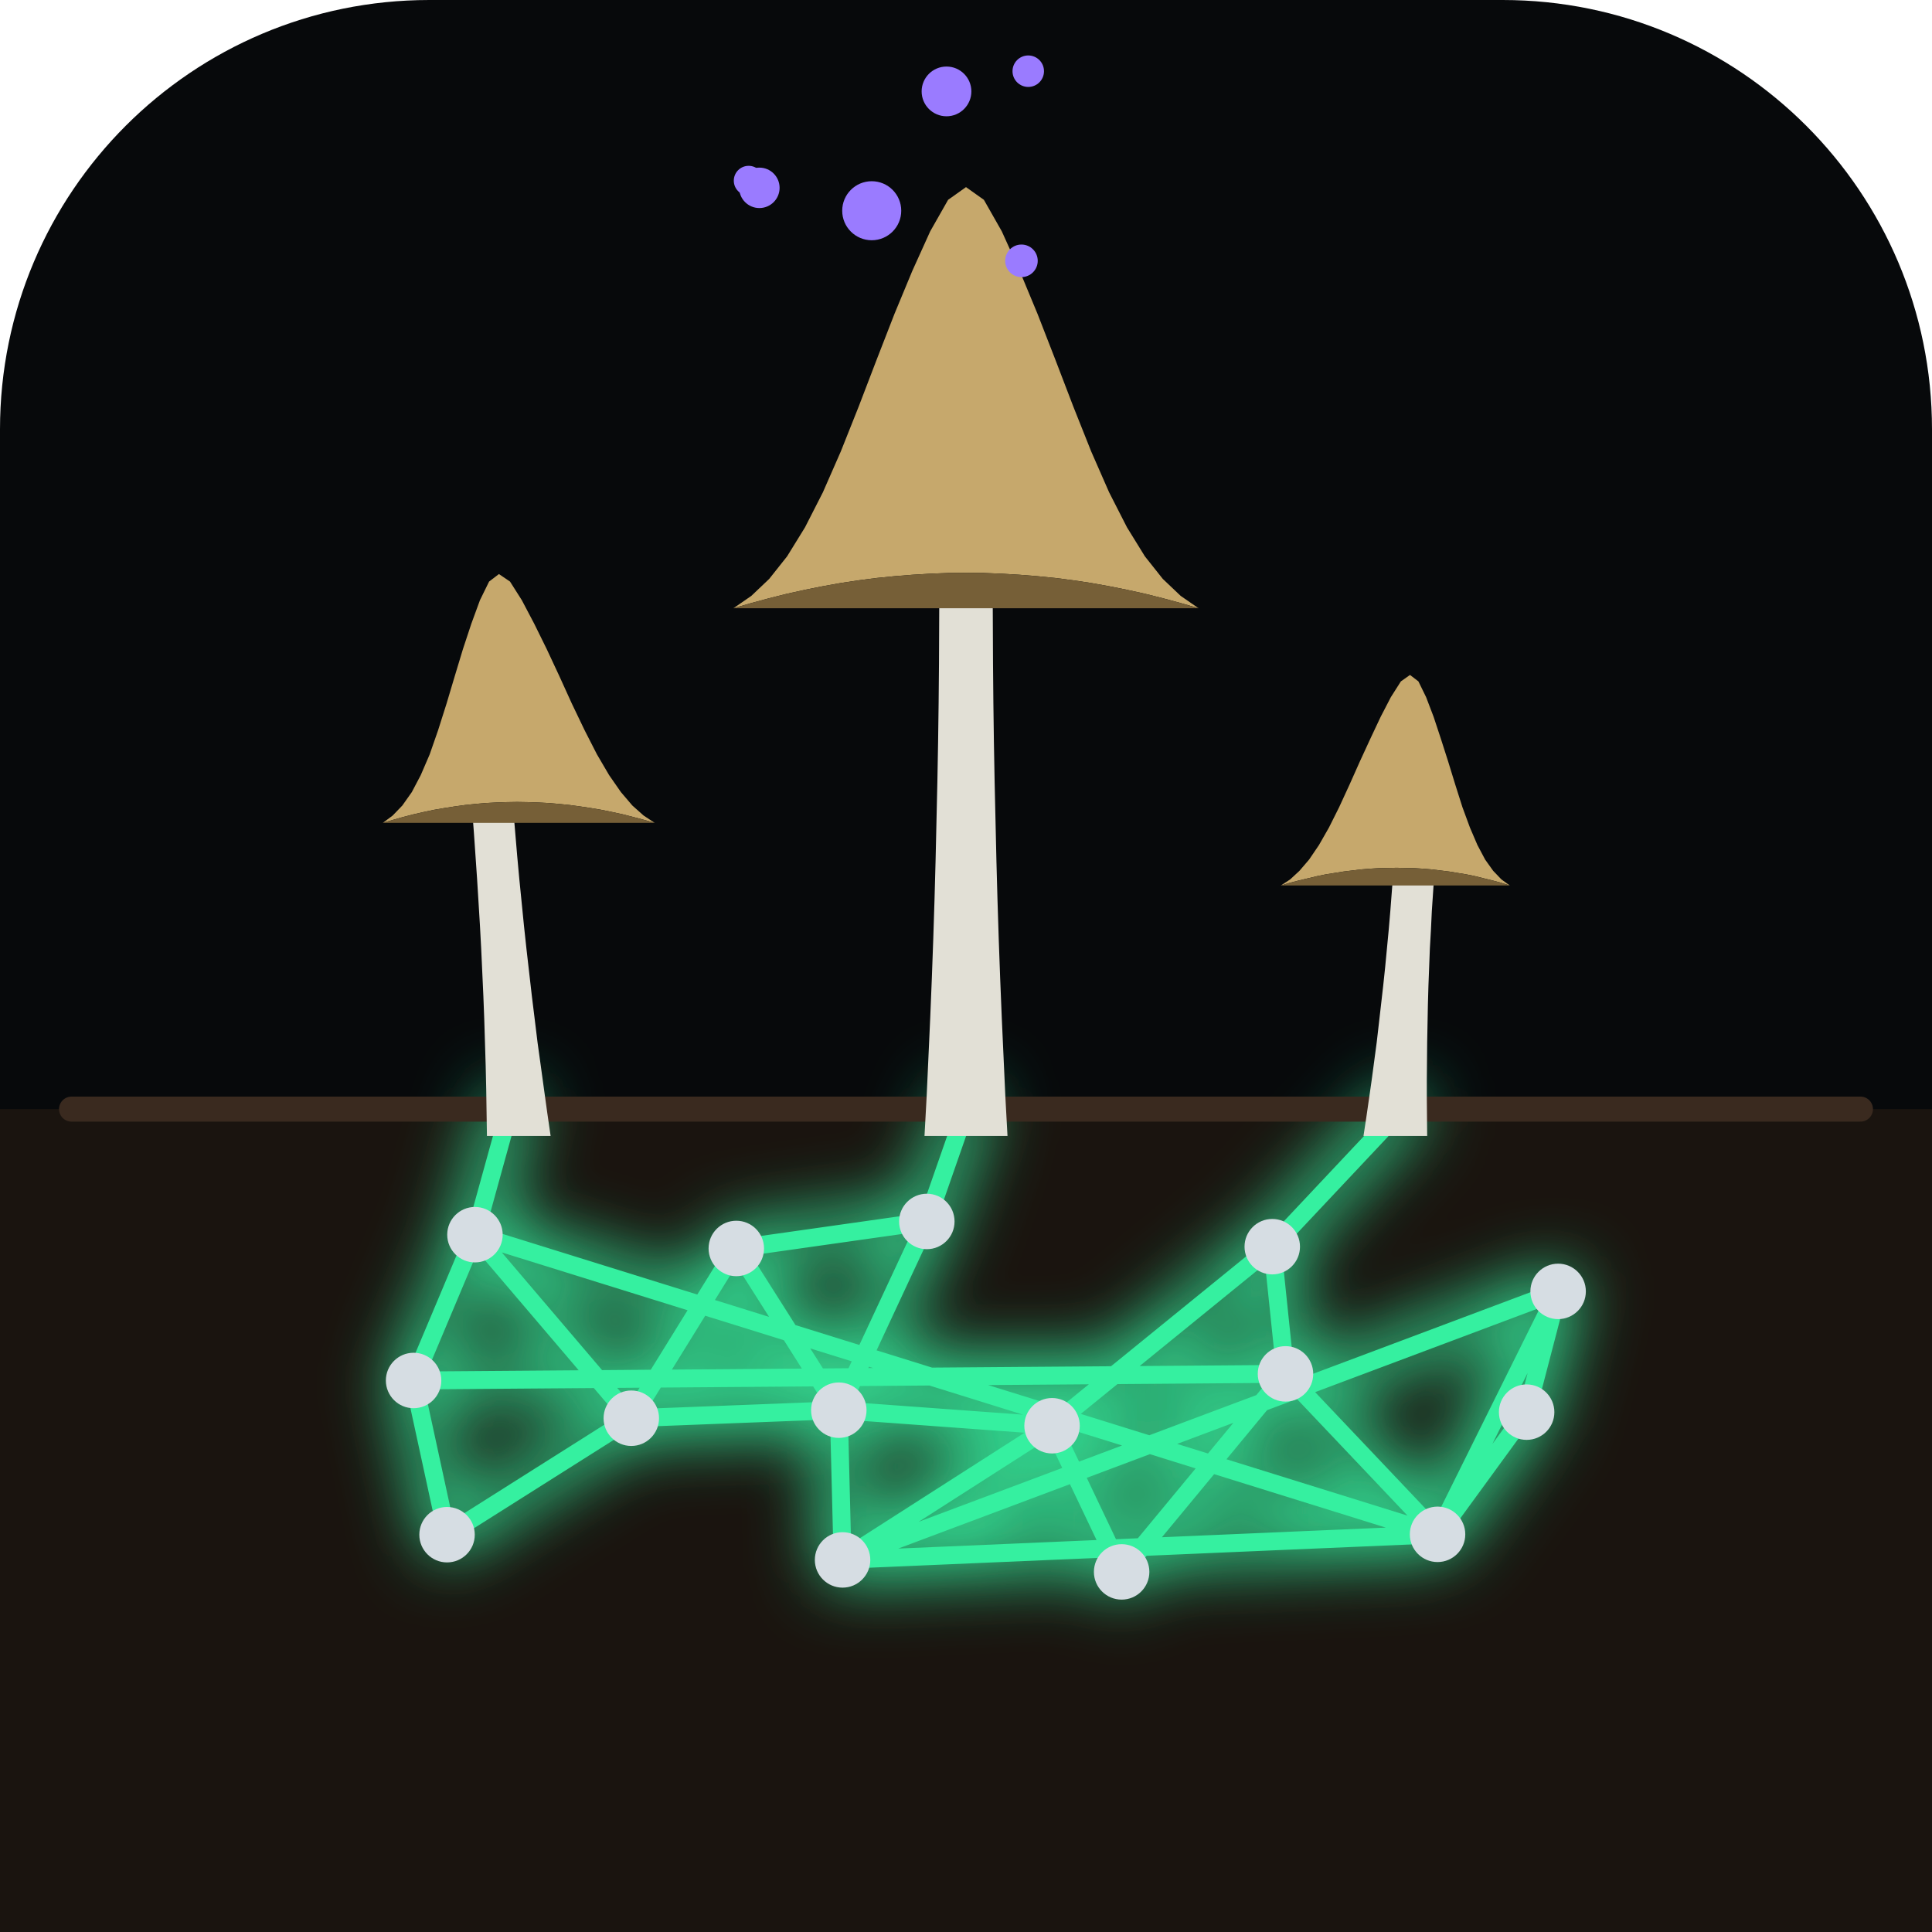
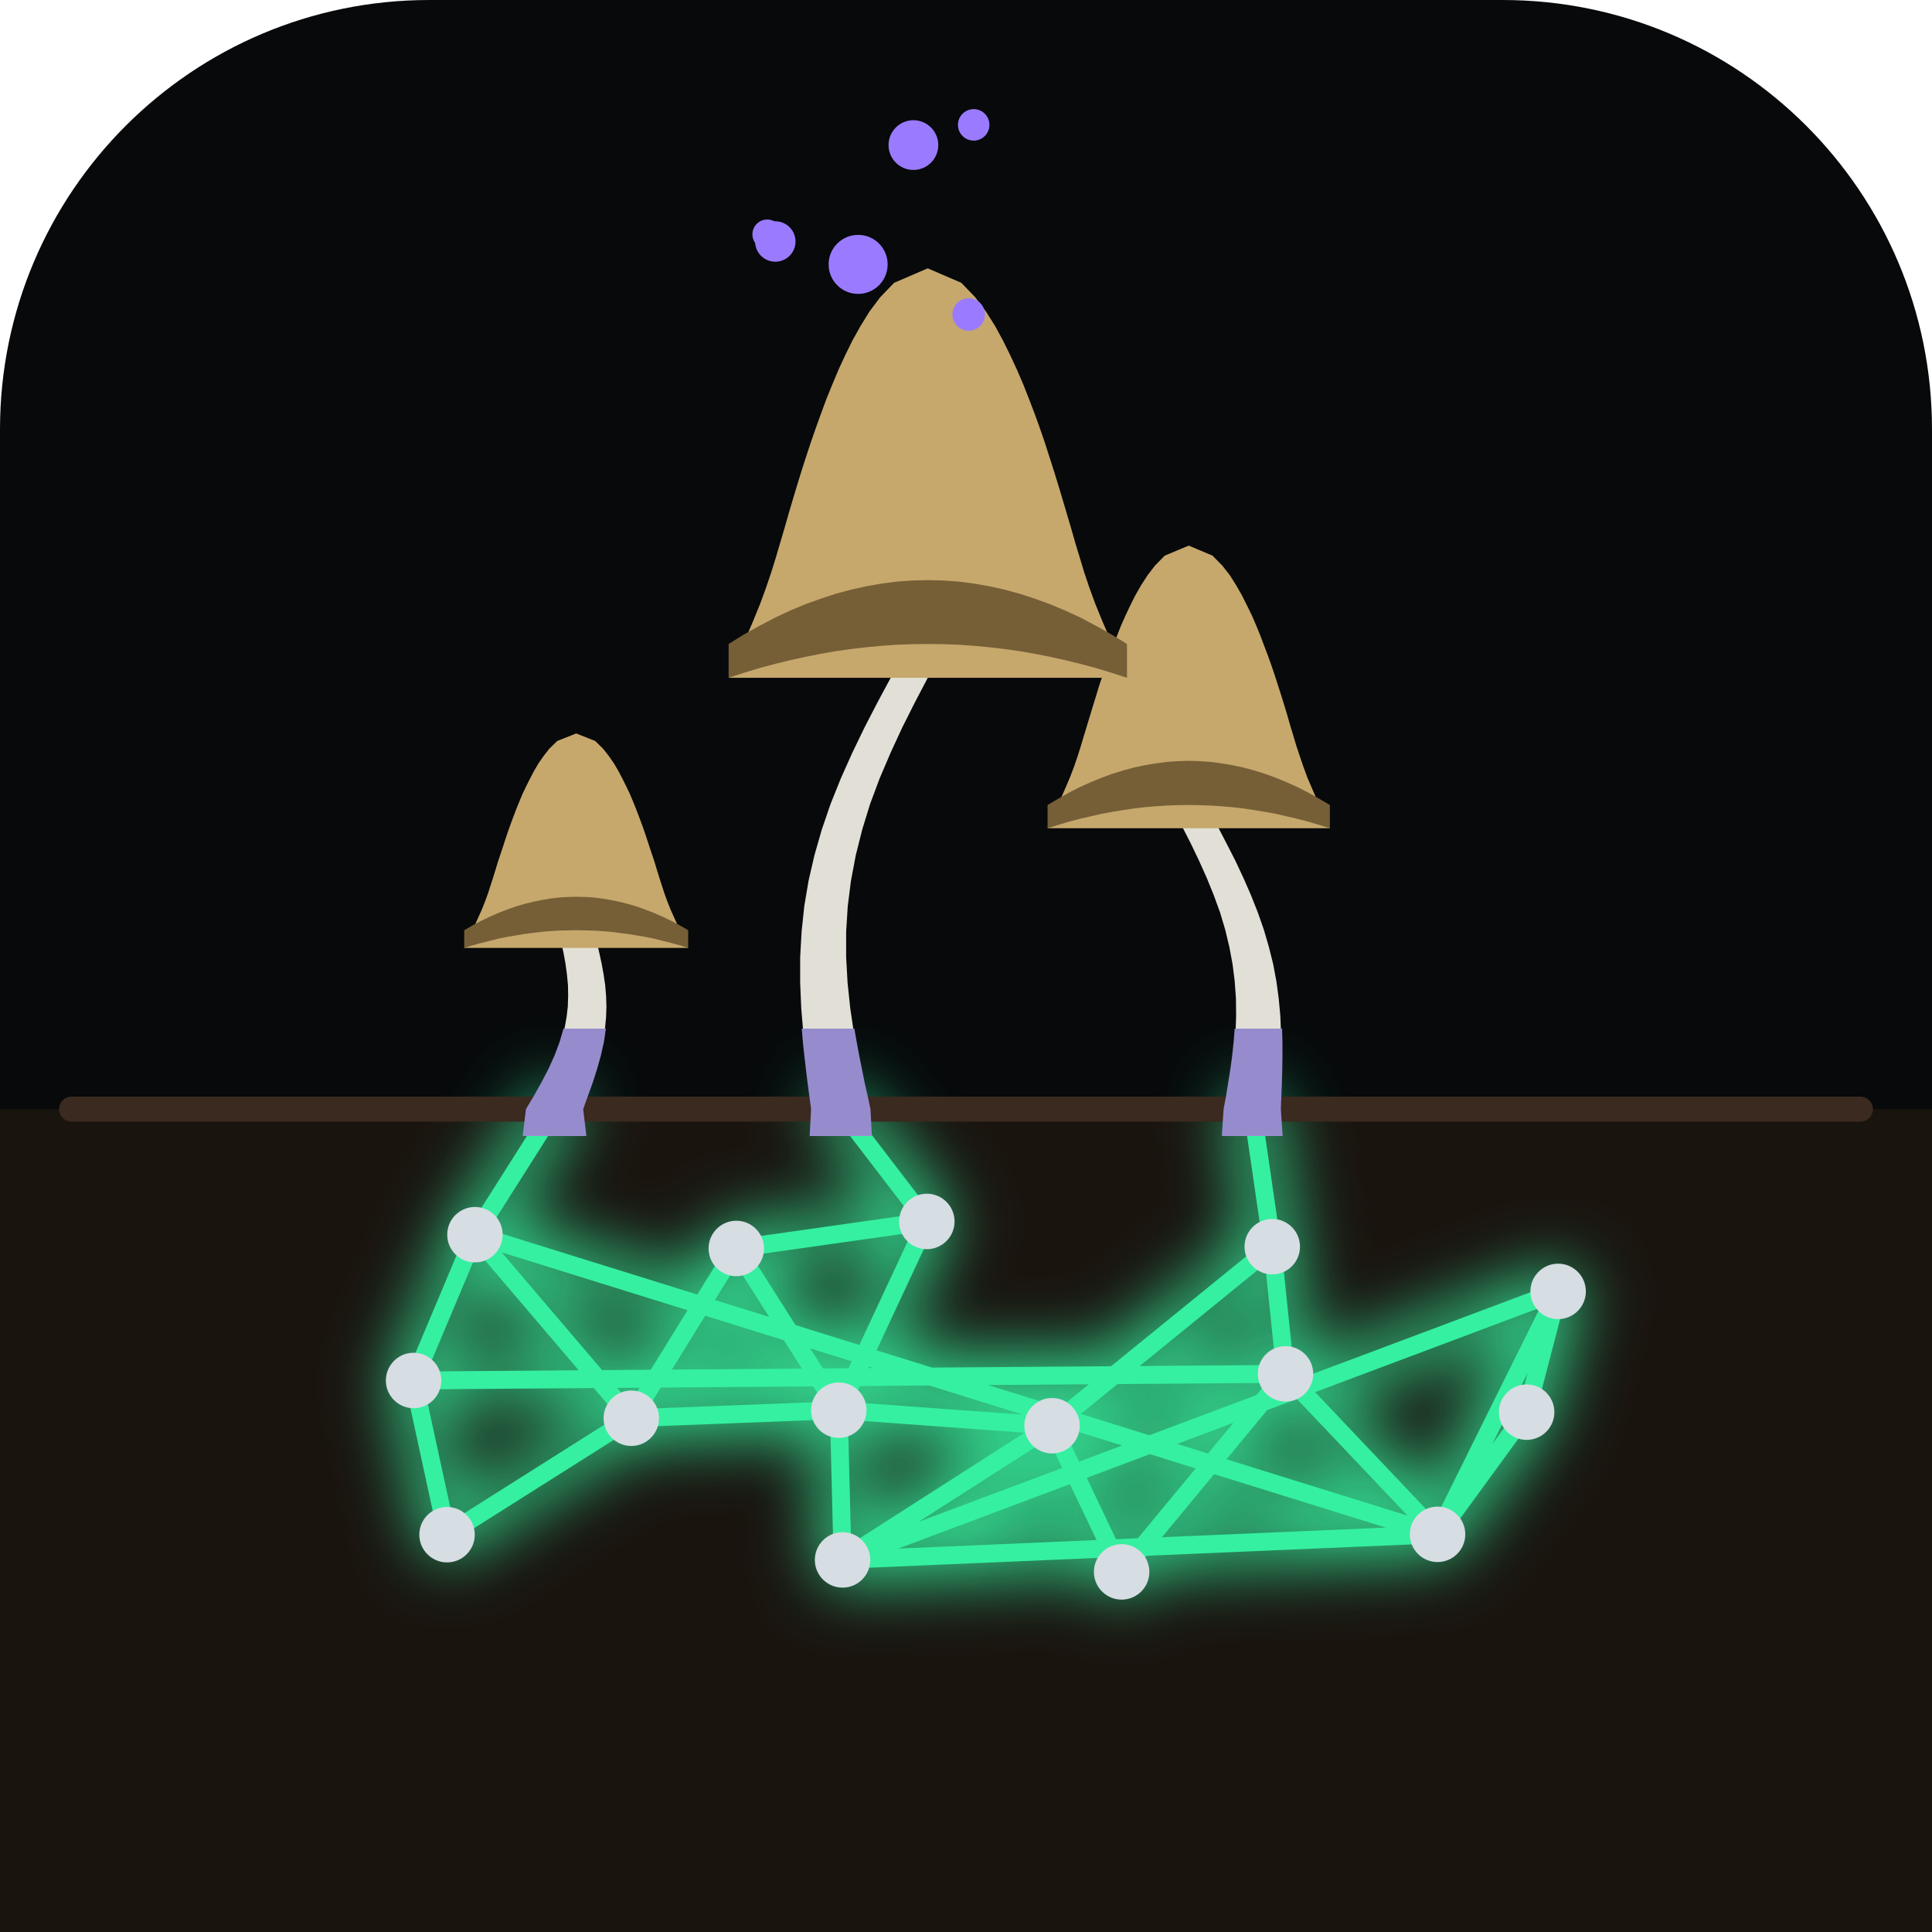
<svg xmlns="http://www.w3.org/2000/svg" viewBox="0 0 108 108" width="512" height="512">
  <defs>
    <filter id="g" x="-50%" y="-50%" width="200%" height="200%">
      <feGaussianBlur stdDeviation="1.8" />
    </filter>
  </defs>
  <rect width="108" height="108" rx="24" fill="#07090B" />
  <path d="M 0 62.0 L 108 62.0 L 108 108 L 0 108 Z" fill="#1A140F" />
  <g filter="url(#g)" opacity="0.85">
-     <path d="M 26.55 69.02 L 23.12 77.17 M 26.55 69.02 L 35.29 79.28 M 41.16 69.79 L 46.89 78.83 M 41.16 69.79 L 51.81 68.28 M 51.81 68.28 L 46.89 78.83 M 71.12 69.69 L 71.86 76.80 M 71.12 69.69 L 58.81 79.70 M 87.10 72.19 L 85.34 78.94 M 87.10 72.19 L 80.36 85.77 M 23.12 77.17 L 24.99 85.79 M 41.16 69.79 L 35.29 79.28 M 35.29 79.28 L 46.89 78.83 M 46.89 78.83 L 47.10 87.20 M 58.81 79.70 L 62.70 87.87 M 46.89 78.83 L 58.81 79.70 M 71.86 76.80 L 80.36 85.77 M 85.34 78.94 L 80.36 85.77 M 35.29 79.28 L 24.99 85.79 M 58.81 79.70 L 47.10 87.20 M 71.86 76.80 L 62.70 87.87 M 26.55 69.02 L 80.36 85.77 M 47.10 87.20 L 80.36 85.77 M 23.12 77.17 L 71.86 76.80 M 87.10 72.19 L 47.10 87.20 M 54.00 62.00 L 51.81 68.28 M 28.49 62.00 L 26.55 69.02 M 78.35 62.00 L 71.12 69.69" stroke="#35F0A0" stroke-width="2.6" fill="none" stroke-linecap="round" />
+     <path d="M 26.55 69.02 L 23.12 77.17 M 26.55 69.02 L 35.29 79.28 M 41.16 69.79 L 46.89 78.83 M 41.16 69.79 L 51.81 68.28 M 51.81 68.28 L 46.89 78.83 M 71.12 69.69 L 71.86 76.80 M 71.12 69.69 L 58.81 79.70 M 87.10 72.19 L 85.34 78.94 M 87.10 72.19 L 80.36 85.77 M 23.12 77.17 L 24.99 85.79 M 41.16 69.79 L 35.29 79.28 M 35.29 79.28 L 46.89 78.83 M 46.89 78.83 L 47.10 87.20 M 58.81 79.70 L 62.70 87.87 M 46.89 78.83 L 58.81 79.70 M 71.86 76.80 L 80.36 85.77 M 85.34 78.94 L 80.36 85.77 M 35.29 79.28 L 24.99 85.79 M 58.81 79.70 L 47.10 87.20 M 71.86 76.80 L 62.70 87.87 M 26.55 69.02 L 80.36 85.77 M 47.10 87.20 L 80.36 85.77 M 23.12 77.17 L 71.86 76.80 M 87.10 72.19 L 47.10 87.20 M 47.00 62.00 L 51.81 68.28 M 70.00 62.00 L 71.12 69.69 M 31.00 62.00 L 26.55 69.02" stroke="#35F0A0" stroke-width="2.6" fill="none" stroke-linecap="round" />
  </g>
-   <path d="M 26.55 69.02 L 23.12 77.17 M 26.55 69.02 L 35.29 79.28 M 41.16 69.79 L 46.89 78.83 M 41.16 69.79 L 51.81 68.28 M 51.81 68.28 L 46.89 78.83 M 71.12 69.69 L 71.86 76.80 M 71.12 69.69 L 58.81 79.70 M 87.10 72.19 L 85.34 78.94 M 87.10 72.19 L 80.36 85.77 M 23.12 77.17 L 24.99 85.79 M 41.16 69.79 L 35.29 79.28 M 35.29 79.28 L 46.89 78.83 M 46.89 78.83 L 47.10 87.20 M 58.81 79.70 L 62.70 87.87 M 46.89 78.83 L 58.81 79.70 M 71.86 76.80 L 80.36 85.77 M 85.34 78.94 L 80.36 85.77 M 35.29 79.28 L 24.99 85.79 M 58.81 79.70 L 47.10 87.20 M 71.86 76.80 L 62.70 87.87 M 26.55 69.02 L 80.36 85.77 M 47.10 87.20 L 80.36 85.77 M 23.12 77.17 L 71.86 76.80 M 87.10 72.19 L 47.10 87.20 M 54.00 62.00 L 51.81 68.28 M 28.49 62.00 L 26.55 69.02 M 78.35 62.00 L 71.12 69.69" stroke="#35F0A0" stroke-width="1.0" fill="none" stroke-linecap="round" />
+   <path d="M 26.55 69.02 L 23.12 77.17 M 26.55 69.02 L 35.29 79.28 M 41.16 69.79 L 46.89 78.83 M 41.16 69.79 L 51.81 68.28 M 51.81 68.28 L 46.89 78.83 M 71.12 69.69 L 71.86 76.80 M 71.12 69.69 L 58.81 79.70 M 87.10 72.19 L 85.34 78.94 M 87.10 72.19 L 80.36 85.77 M 23.12 77.17 L 24.99 85.79 M 41.16 69.79 L 35.29 79.28 M 35.29 79.28 L 46.89 78.83 M 46.89 78.83 L 47.10 87.20 M 58.81 79.70 L 62.70 87.87 M 46.89 78.83 L 58.81 79.70 M 71.86 76.80 L 80.36 85.77 M 85.34 78.94 L 80.36 85.77 M 35.29 79.28 L 24.99 85.79 M 58.81 79.70 L 47.10 87.20 M 71.86 76.80 L 62.70 87.87 M 26.55 69.02 L 80.36 85.77 M 47.10 87.20 L 80.36 85.77 M 23.12 77.17 L 71.86 76.80 M 87.10 72.19 L 47.10 87.20 M 47.00 62.00 L 51.81 68.28 M 70.00 62.00 L 71.12 69.69 M 31.00 62.00 L 26.55 69.02" stroke="#35F0A0" stroke-width="1.0" fill="none" stroke-linecap="round" />
  <circle cx="26.55" cy="69.02" r="1.55" fill="#D6DDE3" />
  <circle cx="41.16" cy="69.79" r="1.55" fill="#D6DDE3" />
  <circle cx="51.81" cy="68.28" r="1.55" fill="#D6DDE3" />
  <circle cx="71.12" cy="69.69" r="1.55" fill="#D6DDE3" />
  <circle cx="87.10" cy="72.19" r="1.55" fill="#D6DDE3" />
  <circle cx="23.12" cy="77.17" r="1.55" fill="#D6DDE3" />
  <circle cx="35.29" cy="79.28" r="1.55" fill="#D6DDE3" />
  <circle cx="46.89" cy="78.83" r="1.55" fill="#D6DDE3" />
  <circle cx="58.81" cy="79.70" r="1.55" fill="#D6DDE3" />
  <circle cx="71.86" cy="76.80" r="1.55" fill="#D6DDE3" />
  <circle cx="85.34" cy="78.94" r="1.55" fill="#D6DDE3" />
  <circle cx="24.99" cy="85.79" r="1.55" fill="#D6DDE3" />
  <circle cx="47.10" cy="87.20" r="1.55" fill="#D6DDE3" />
  <circle cx="62.70" cy="87.87" r="1.55" fill="#D6DDE3" />
  <circle cx="80.36" cy="85.77" r="1.55" fill="#D6DDE3" />
  <path d="M 4 62.0 L 104 62.0" stroke="#3A2A1F" stroke-width="1.4" stroke-linecap="round" />
-   <path d="M 26.39 45.22 L 26.49 46.53 L 26.58 47.83 L 26.67 49.14 L 26.75 50.44 L 26.83 51.75 L 26.90 53.05 L 26.96 54.36 L 27.02 55.67 L 27.07 56.97 L 27.11 58.28 L 27.15 59.58 L 27.18 60.89 L 27.20 62.19 L 27.22 63.50 L 30.78 63.50 L 30.59 62.19 L 30.41 60.89 L 30.23 59.58 L 30.05 58.28 L 29.89 56.97 L 29.73 55.67 L 29.58 54.36 L 29.43 53.05 L 29.29 51.75 L 29.16 50.44 L 29.03 49.14 L 28.91 47.83 L 28.80 46.53 L 28.69 45.22 Z" fill="#E2E0D6" />
-   <path d="M 21.40 46.00 L 21.95 45.59 L 22.49 45.03 L 23.02 44.28 L 23.52 43.33 L 24.02 42.17 L 24.49 40.82 L 24.96 39.34 L 25.42 37.80 L 25.88 36.28 L 26.35 34.86 L 26.83 33.55 L 27.34 32.51 L 27.89 32.09 L 28.51 32.51 L 29.17 33.55 L 29.86 34.86 L 30.56 36.28 L 31.27 37.80 L 31.97 39.34 L 32.68 40.82 L 33.37 42.17 L 34.05 43.33 L 34.71 44.28 L 35.35 45.03 L 35.98 45.59 L 36.60 46.00 L 36.60 46.00 L 36.00 45.83 L 35.40 45.67 L 34.81 45.52 L 34.21 45.39 L 33.62 45.27 L 33.03 45.17 L 32.43 45.08 L 31.84 45.00 L 31.25 44.94 L 30.67 44.89 L 30.08 44.86 L 29.49 44.84 L 28.91 44.83 L 28.32 44.84 L 27.74 44.86 L 27.16 44.89 L 26.58 44.94 L 26.00 45.00 L 25.42 45.08 L 24.84 45.17 L 24.26 45.27 L 23.69 45.39 L 23.12 45.52 L 22.54 45.67 L 21.97 45.83 L 21.40 46.00 Z" fill="#C6A86C" />
-   <path d="M 36.60 46.00 L 36.00 45.83 L 35.40 45.67 L 34.81 45.52 L 34.21 45.39 L 33.62 45.27 L 33.03 45.17 L 32.43 45.08 L 31.84 45.00 L 31.25 44.94 L 30.67 44.89 L 30.08 44.86 L 29.49 44.84 L 28.91 44.83 L 28.32 44.84 L 27.74 44.86 L 27.16 44.89 L 26.58 44.94 L 26.00 45.00 L 25.42 45.08 L 24.84 45.17 L 24.26 45.27 L 23.69 45.39 L 23.12 45.52 L 22.54 45.67 L 21.97 45.83 L 21.40 46.00 Z" fill="#765F37" />
-   <path d="M 77.88 48.84 L 77.80 49.89 L 77.72 50.93 L 77.63 51.98 L 77.53 53.03 L 77.43 54.08 L 77.32 55.12 L 77.20 56.17 L 77.08 57.22 L 76.96 58.26 L 76.82 59.31 L 76.68 60.36 L 76.53 61.41 L 76.38 62.45 L 76.22 63.50 L 79.78 63.50 L 79.77 62.45 L 79.76 61.41 L 79.76 60.36 L 79.77 59.31 L 79.78 58.26 L 79.80 57.22 L 79.82 56.17 L 79.85 55.12 L 79.89 54.08 L 79.93 53.03 L 79.99 51.98 L 80.04 50.93 L 80.11 49.89 L 80.18 48.84 Z" fill="#E2E0D6" />
-   <path d="M 71.60 49.50 L 72.12 49.16 L 72.64 48.68 L 73.18 48.05 L 73.73 47.24 L 74.29 46.26 L 74.86 45.12 L 75.44 43.86 L 76.02 42.56 L 76.61 41.28 L 77.18 40.07 L 77.75 38.97 L 78.31 38.09 L 78.82 37.73 L 79.29 38.09 L 79.72 38.97 L 80.14 40.07 L 80.54 41.28 L 80.95 42.56 L 81.35 43.86 L 81.75 45.12 L 82.17 46.26 L 82.59 47.24 L 83.02 48.05 L 83.47 48.68 L 83.93 49.16 L 84.40 49.50 L 84.40 49.50 L 83.92 49.35 L 83.44 49.22 L 82.95 49.10 L 82.47 48.98 L 81.98 48.88 L 81.50 48.80 L 81.01 48.72 L 80.52 48.66 L 80.03 48.60 L 79.54 48.56 L 79.05 48.53 L 78.56 48.52 L 78.07 48.51 L 77.58 48.52 L 77.08 48.53 L 76.59 48.56 L 76.09 48.60 L 75.60 48.66 L 75.10 48.72 L 74.60 48.80 L 74.10 48.88 L 73.61 48.98 L 73.11 49.10 L 72.60 49.22 L 72.10 49.35 L 71.60 49.50 Z" fill="#C6A86C" />
-   <path d="M 84.40 49.50 L 83.92 49.35 L 83.44 49.22 L 82.95 49.10 L 82.47 48.98 L 81.98 48.88 L 81.50 48.80 L 81.01 48.72 L 80.52 48.66 L 80.03 48.60 L 79.54 48.56 L 79.05 48.53 L 78.56 48.52 L 78.07 48.51 L 77.58 48.52 L 77.08 48.53 L 76.59 48.56 L 76.09 48.60 L 75.60 48.66 L 75.10 48.72 L 74.60 48.80 L 74.10 48.88 L 73.61 48.98 L 73.11 49.10 L 72.60 49.22 L 72.10 49.35 L 71.60 49.50 Z" fill="#765F37" />
-   <path d="M 52.51 32.68 L 52.50 34.88 L 52.49 37.08 L 52.47 39.28 L 52.44 41.49 L 52.40 43.69 L 52.35 45.89 L 52.30 48.09 L 52.24 50.29 L 52.17 52.49 L 52.09 54.69 L 52.00 56.90 L 51.90 59.10 L 51.80 61.30 L 51.68 63.50 L 56.32 63.50 L 56.20 61.30 L 56.10 59.10 L 56.00 56.90 L 55.91 54.69 L 55.83 52.49 L 55.76 50.29 L 55.70 48.09 L 55.65 45.89 L 55.60 43.69 L 55.56 41.49 L 55.53 39.28 L 55.51 37.08 L 55.50 34.88 L 55.49 32.68 Z" fill="#E2E0D6" />
-   <path d="M 41.00 34.00 L 42.00 33.31 L 43.00 32.36 L 44.00 31.10 L 45.00 29.48 L 46.00 27.52 L 47.00 25.24 L 48.00 22.73 L 49.00 20.12 L 50.00 17.55 L 51.00 15.14 L 52.00 12.93 L 53.00 11.17 L 54.00 10.46 L 55.00 11.17 L 56.00 12.93 L 57.00 15.14 L 58.00 17.55 L 59.00 20.12 L 60.00 22.73 L 61.00 25.24 L 62.00 27.52 L 63.00 29.48 L 64.00 31.10 L 65.00 32.36 L 66.00 33.31 L 67.00 34.00 L 67.00 34.00 L 66.00 33.71 L 65.00 33.44 L 64.00 33.19 L 63.00 32.97 L 62.00 32.77 L 61.00 32.59 L 60.00 32.44 L 59.00 32.31 L 58.00 32.21 L 57.00 32.13 L 56.00 32.07 L 55.00 32.03 L 54.00 32.02 L 53.00 32.03 L 52.00 32.07 L 51.00 32.13 L 50.00 32.21 L 49.00 32.31 L 48.00 32.44 L 47.00 32.59 L 46.00 32.77 L 45.00 32.97 L 44.00 33.19 L 43.00 33.44 L 42.00 33.71 L 41.00 34.00 Z" fill="#C6A86C" />
-   <path d="M 67.00 34.00 L 66.00 33.71 L 65.00 33.44 L 64.00 33.19 L 63.00 32.97 L 62.00 32.77 L 61.00 32.59 L 60.00 32.44 L 59.00 32.31 L 58.00 32.21 L 57.00 32.13 L 56.00 32.07 L 55.00 32.03 L 54.00 32.02 L 53.00 32.03 L 52.00 32.07 L 51.00 32.13 L 50.00 32.21 L 49.00 32.31 L 48.00 32.44 L 47.00 32.59 L 46.00 32.77 L 45.00 32.97 L 44.00 33.19 L 43.00 33.44 L 42.00 33.71 L 41.00 34.00 Z" fill="#765F37" />
-   <circle cx="52.91" cy="5.11" r="1.39" fill="#9A7BFF" />
-   <circle cx="42.45" cy="10.50" r="1.13" fill="#9A7BFF" />
-   <circle cx="41.85" cy="10.10" r="0.83" fill="#9A7BFF" />
-   <circle cx="57.48" cy="3.98" r="0.88" fill="#9A7BFF" />
-   <circle cx="57.10" cy="14.58" r="0.91" fill="#9A7BFF" />
-   <circle cx="48.73" cy="11.78" r="1.65" fill="#9A7BFF" />
+   <path d="M 65.46 44.27 L 65.58 45.24 L 66.08 46.20 L 66.57 47.16 L 67.03 48.12 L 67.46 49.08 L 67.85 50.04 L 68.20 51.00 L 68.49 51.97 L 68.72 52.93 L 68.90 53.89 L 69.02 54.85 L 69.09 55.81 L 69.10 56.77 L 69.07 57.73 L 68.99 58.69 L 68.88 59.66 L 68.74 60.62 L 68.59 61.58 L 68.49 62.54 L 68.44 63.50 L 71.56 63.50 L 71.51 62.54 L 71.50 61.58 L 71.55 60.62 L 71.60 59.66 L 71.62 58.69 L 71.61 57.73 L 71.57 56.77 L 71.48 55.81 L 71.35 54.85 L 71.17 53.89 L 70.93 52.93 L 70.65 51.97 L 70.31 51.00 L 69.93 50.04 L 69.51 49.08 L 69.06 48.12 L 68.57 47.16 L 68.07 46.20 L 67.56 45.24 L 67.44 44.27 Z" fill="#E2E0D6" />
+   <path d="M 69.02 57.50 L 68.96 58.25 L 68.88 59.00 L 68.78 59.75 L 68.66 60.50 L 68.54 61.25 L 68.40 62.00 L 68.35 62.75 L 68.30 63.50 L 71.70 63.50 L 71.65 62.75 L 71.60 62.00 L 71.63 61.25 L 71.66 60.50 L 71.68 59.75 L 71.69 59.00 L 71.69 58.25 L 71.67 57.50 Z" fill="#968CCD" />
+   <path d="M 58.56 46.30 L 59.12 45.05 L 59.51 44.16 L 59.81 43.46 L 60.05 42.83 L 60.25 42.24 L 60.43 41.67 L 60.60 41.10 L 60.77 40.54 L 60.94 39.98 L 61.11 39.42 L 61.28 38.87 L 61.45 38.31 L 61.64 37.75 L 61.83 37.19 L 62.02 36.63 L 62.23 36.08 L 62.45 35.52 L 62.67 34.96 L 62.92 34.40 L 63.18 33.85 L 63.46 33.29 L 63.78 32.73 L 64.14 32.17 L 64.56 31.62 L 65.11 31.06 L 66.45 30.50 L 66.45 30.50 L 67.78 31.06 L 68.33 31.62 L 68.76 32.17 L 69.11 32.73 L 69.43 33.29 L 69.71 33.85 L 69.98 34.40 L 70.22 34.96 L 70.45 35.52 L 70.66 36.08 L 70.87 36.63 L 71.07 37.19 L 71.26 37.75 L 71.44 38.31 L 71.62 38.87 L 71.79 39.42 L 71.96 39.98 L 72.12 40.54 L 72.29 41.10 L 72.46 41.67 L 72.65 42.24 L 72.85 42.83 L 73.08 43.46 L 73.38 44.16 L 73.77 45.05 L 74.34 46.30 Z" fill="#C6A86C" />
+   <path d="M 58.56 46.30 L 59.17 46.11 L 59.77 45.93 L 60.38 45.77 L 60.99 45.63 L 61.59 45.49 L 62.20 45.38 L 62.81 45.28 L 63.41 45.19 L 64.02 45.12 L 64.63 45.07 L 65.23 45.03 L 65.84 45.01 L 66.45 45.00 L 67.05 45.01 L 67.66 45.03 L 68.27 45.07 L 68.87 45.12 L 69.48 45.19 L 70.09 45.28 L 70.69 45.38 L 71.30 45.49 L 71.91 45.63 L 72.51 45.77 L 73.12 45.93 L 73.73 46.11 L 74.34 46.30 L 74.34 45.00 L 73.73 44.64 L 73.12 44.30 L 72.51 43.99 L 71.91 43.72 L 71.30 43.47 L 70.69 43.25 L 70.09 43.06 L 69.48 42.90 L 68.87 42.77 L 68.27 42.67 L 67.66 42.59 L 67.05 42.55 L 66.45 42.53 L 65.84 42.55 L 65.23 42.59 L 64.63 42.67 L 64.02 42.77 L 63.41 42.90 L 62.81 43.06 L 62.20 43.25 L 61.59 43.47 L 60.99 43.72 L 60.38 43.99 L 59.77 44.30 L 59.17 44.64 L 58.56 45.00 Z" fill="#765F37" />
+   <path d="M 31.22 51.45 L 31.23 52.05 L 31.37 52.66 L 31.50 53.26 L 31.61 53.86 L 31.69 54.46 L 31.75 55.07 L 31.76 55.67 L 31.74 56.27 L 31.67 56.87 L 31.56 57.48 L 31.40 58.08 L 31.20 58.68 L 30.97 59.28 L 30.70 59.88 L 30.40 60.49 L 30.08 61.09 L 29.74 61.69 L 29.55 62.30 L 29.49 62.90 L 29.44 63.50 L 32.56 63.50 L 32.51 62.90 L 32.45 62.30 L 32.55 61.69 L 32.79 61.09 L 33.02 60.49 L 33.24 59.88 L 33.43 59.28 L 33.60 58.68 L 33.73 58.08 L 33.82 57.48 L 33.88 56.87 L 33.90 56.27 L 33.88 55.67 L 33.83 55.07 L 33.74 54.46 L 33.63 53.86 L 33.50 53.26 L 33.36 52.66 L 33.21 52.05 L 33.20 51.45 Z" fill="#E2E0D6" />
+   <path d="M 31.50 57.50 L 31.28 58.25 L 31.00 59.00 L 30.66 59.75 L 30.27 60.50 L 29.85 61.25 L 29.40 62.00 L 29.31 62.75 L 29.22 63.50 L 32.78 63.50 L 32.69 62.75 L 32.60 62.00 L 32.87 61.25 L 33.14 60.50 L 33.38 59.75 L 33.59 59.00 L 33.76 58.25 L 33.87 57.50 Z" fill="#968CCD" />
+   <path d="M 25.95 52.99 L 26.39 52.04 L 26.70 51.37 L 26.94 50.83 L 27.13 50.35 L 27.29 49.91 L 27.43 49.47 L 27.57 49.04 L 27.70 48.62 L 27.83 48.19 L 27.97 47.77 L 28.11 47.35 L 28.25 46.92 L 28.39 46.50 L 28.54 46.08 L 28.70 45.65 L 28.86 45.23 L 29.03 44.81 L 29.21 44.38 L 29.41 43.96 L 29.62 43.54 L 29.84 43.12 L 30.09 42.69 L 30.38 42.27 L 30.71 41.85 L 31.15 41.42 L 32.21 41.00 L 32.21 41.00 L 33.27 41.42 L 33.71 41.85 L 34.04 42.27 L 34.33 42.69 L 34.58 43.12 L 34.80 43.54 L 35.01 43.96 L 35.21 44.38 L 35.39 44.81 L 35.56 45.23 L 35.72 45.65 L 35.88 46.08 L 36.03 46.50 L 36.17 46.92 L 36.31 47.35 L 36.45 47.77 L 36.59 48.19 L 36.72 48.62 L 36.85 49.04 L 36.99 49.47 L 37.13 49.91 L 37.29 50.35 L 37.48 50.83 L 37.72 51.37 L 38.03 52.04 L 38.47 52.99 Z" fill="#C6A86C" />
+   <path d="M 25.95 52.99 L 26.43 52.84 L 26.91 52.71 L 27.39 52.59 L 27.87 52.47 L 28.36 52.37 L 28.84 52.29 L 29.32 52.21 L 29.80 52.15 L 30.28 52.09 L 30.76 52.05 L 31.25 52.02 L 31.73 52.01 L 32.21 52.00 L 32.69 52.01 L 33.17 52.02 L 33.66 52.05 L 34.14 52.09 L 34.62 52.15 L 35.10 52.21 L 35.58 52.29 L 36.06 52.37 L 36.55 52.47 L 37.03 52.59 L 37.51 52.71 L 37.99 52.84 L 38.47 52.99 L 38.47 52.00 L 37.99 51.72 L 37.51 51.47 L 37.03 51.24 L 36.55 51.03 L 36.06 50.84 L 35.58 50.67 L 35.10 50.53 L 34.62 50.41 L 34.14 50.31 L 33.66 50.23 L 33.17 50.17 L 32.69 50.14 L 32.21 50.13 L 31.73 50.14 L 31.25 50.17 L 30.76 50.23 L 30.28 50.31 L 29.80 50.41 L 29.32 50.53 L 28.84 50.67 L 28.36 50.84 L 27.87 51.03 L 27.39 51.24 L 26.91 51.47 L 26.43 51.72 L 25.95 52.00 Z" fill="#765F37" />
+   <path d="M 50.83 34.95 L 50.62 36.38 L 49.84 37.80 L 49.07 39.23 L 48.33 40.66 L 47.64 42.09 L 47.00 43.52 L 46.43 44.94 L 45.94 46.37 L 45.53 47.80 L 45.20 49.23 L 44.96 50.65 L 44.81 52.08 L 44.73 53.51 L 44.73 54.94 L 44.79 56.36 L 44.91 57.79 L 45.06 59.22 L 45.25 60.64 L 45.43 62.07 L 45.37 63.50 L 48.63 63.50 L 48.57 62.07 L 48.28 60.64 L 47.99 59.22 L 47.74 57.79 L 47.53 56.36 L 47.38 54.94 L 47.30 53.51 L 47.30 52.08 L 47.39 50.65 L 47.57 49.23 L 47.84 47.80 L 48.20 46.37 L 48.64 44.94 L 49.17 43.52 L 49.78 42.09 L 50.44 40.66 L 51.16 39.23 L 51.91 37.80 L 52.69 36.38 L 52.89 34.95 Z" fill="#E2E0D6" />
+   <path d="M 44.82 57.50 L 44.88 58.25 L 44.96 59.00 L 45.05 59.75 L 45.14 60.50 L 45.24 61.25 L 45.34 62.00 L 45.30 62.75 L 45.26 63.50 L 48.74 63.50 L 48.70 62.75 L 48.66 62.00 L 48.50 61.25 L 48.33 60.50 L 48.18 59.75 L 48.03 59.00 L 47.89 58.25 L 47.76 57.50 Z" fill="#968CCD" />
+   <path d="M 40.73 37.89 L 41.52 36.07 L 42.07 34.79 L 42.49 33.76 L 42.82 32.86 L 43.11 32.00 L 43.37 31.17 L 43.61 30.35 L 43.85 29.54 L 44.08 28.73 L 44.32 27.92 L 44.56 27.12 L 44.81 26.31 L 45.07 25.50 L 45.34 24.69 L 45.62 23.88 L 45.91 23.08 L 46.21 22.27 L 46.54 21.46 L 46.88 20.65 L 47.25 19.85 L 47.65 19.04 L 48.10 18.23 L 48.60 17.42 L 49.20 16.62 L 49.98 15.81 L 51.86 15.00 L 51.86 15.00 L 53.74 15.81 L 54.52 16.62 L 55.12 17.42 L 55.63 18.23 L 56.07 19.04 L 56.47 19.85 L 56.84 20.65 L 57.19 21.46 L 57.51 22.27 L 57.82 23.08 L 58.11 23.88 L 58.39 24.69 L 58.65 25.50 L 58.91 26.31 L 59.16 27.12 L 59.40 27.92 L 59.64 28.73 L 59.88 29.54 L 60.11 30.35 L 60.36 31.17 L 60.61 32.00 L 60.90 32.86 L 61.23 33.76 L 61.65 34.79 L 62.21 36.07 L 63.00 37.89 Z" fill="#C6A86C" />
+   <path d="M 40.73 37.89 L 41.58 37.61 L 42.44 37.35 L 43.30 37.12 L 44.15 36.91 L 45.01 36.72 L 45.87 36.55 L 46.72 36.40 L 47.58 36.28 L 48.44 36.18 L 49.29 36.10 L 50.15 36.04 L 51.01 36.01 L 51.86 36.00 L 52.72 36.01 L 53.58 36.04 L 54.43 36.10 L 55.29 36.18 L 56.15 36.28 L 57.00 36.40 L 57.86 36.55 L 58.71 36.72 L 59.57 36.91 L 60.43 37.12 L 61.28 37.35 L 62.14 37.61 L 63.00 37.89 L 63.00 36.00 L 62.14 35.47 L 61.28 34.99 L 60.43 34.54 L 59.57 34.14 L 58.71 33.78 L 57.86 33.47 L 57.00 33.19 L 56.15 32.96 L 55.29 32.77 L 54.43 32.62 L 53.58 32.51 L 52.72 32.45 L 51.86 32.43 L 51.01 32.45 L 50.15 32.51 L 49.29 32.62 L 48.44 32.77 L 47.58 32.96 L 46.72 33.19 L 45.87 33.47 L 45.01 33.78 L 44.15 34.14 L 43.30 34.54 L 42.44 34.99 L 41.58 35.47 L 40.73 36.00 Z" fill="#765F37" />
+   <circle cx="51.06" cy="8.11" r="1.39" fill="#9A7BFF" />
+   <circle cx="43.34" cy="13.50" r="1.13" fill="#9A7BFF" />
+   <circle cx="42.89" cy="13.10" r="0.83" fill="#9A7BFF" />
+   <circle cx="54.43" cy="6.98" r="0.88" fill="#9A7BFF" />
+   <circle cx="54.15" cy="17.58" r="0.91" fill="#9A7BFF" />
+   <circle cx="47.97" cy="14.78" r="1.65" fill="#9A7BFF" />
</svg>
